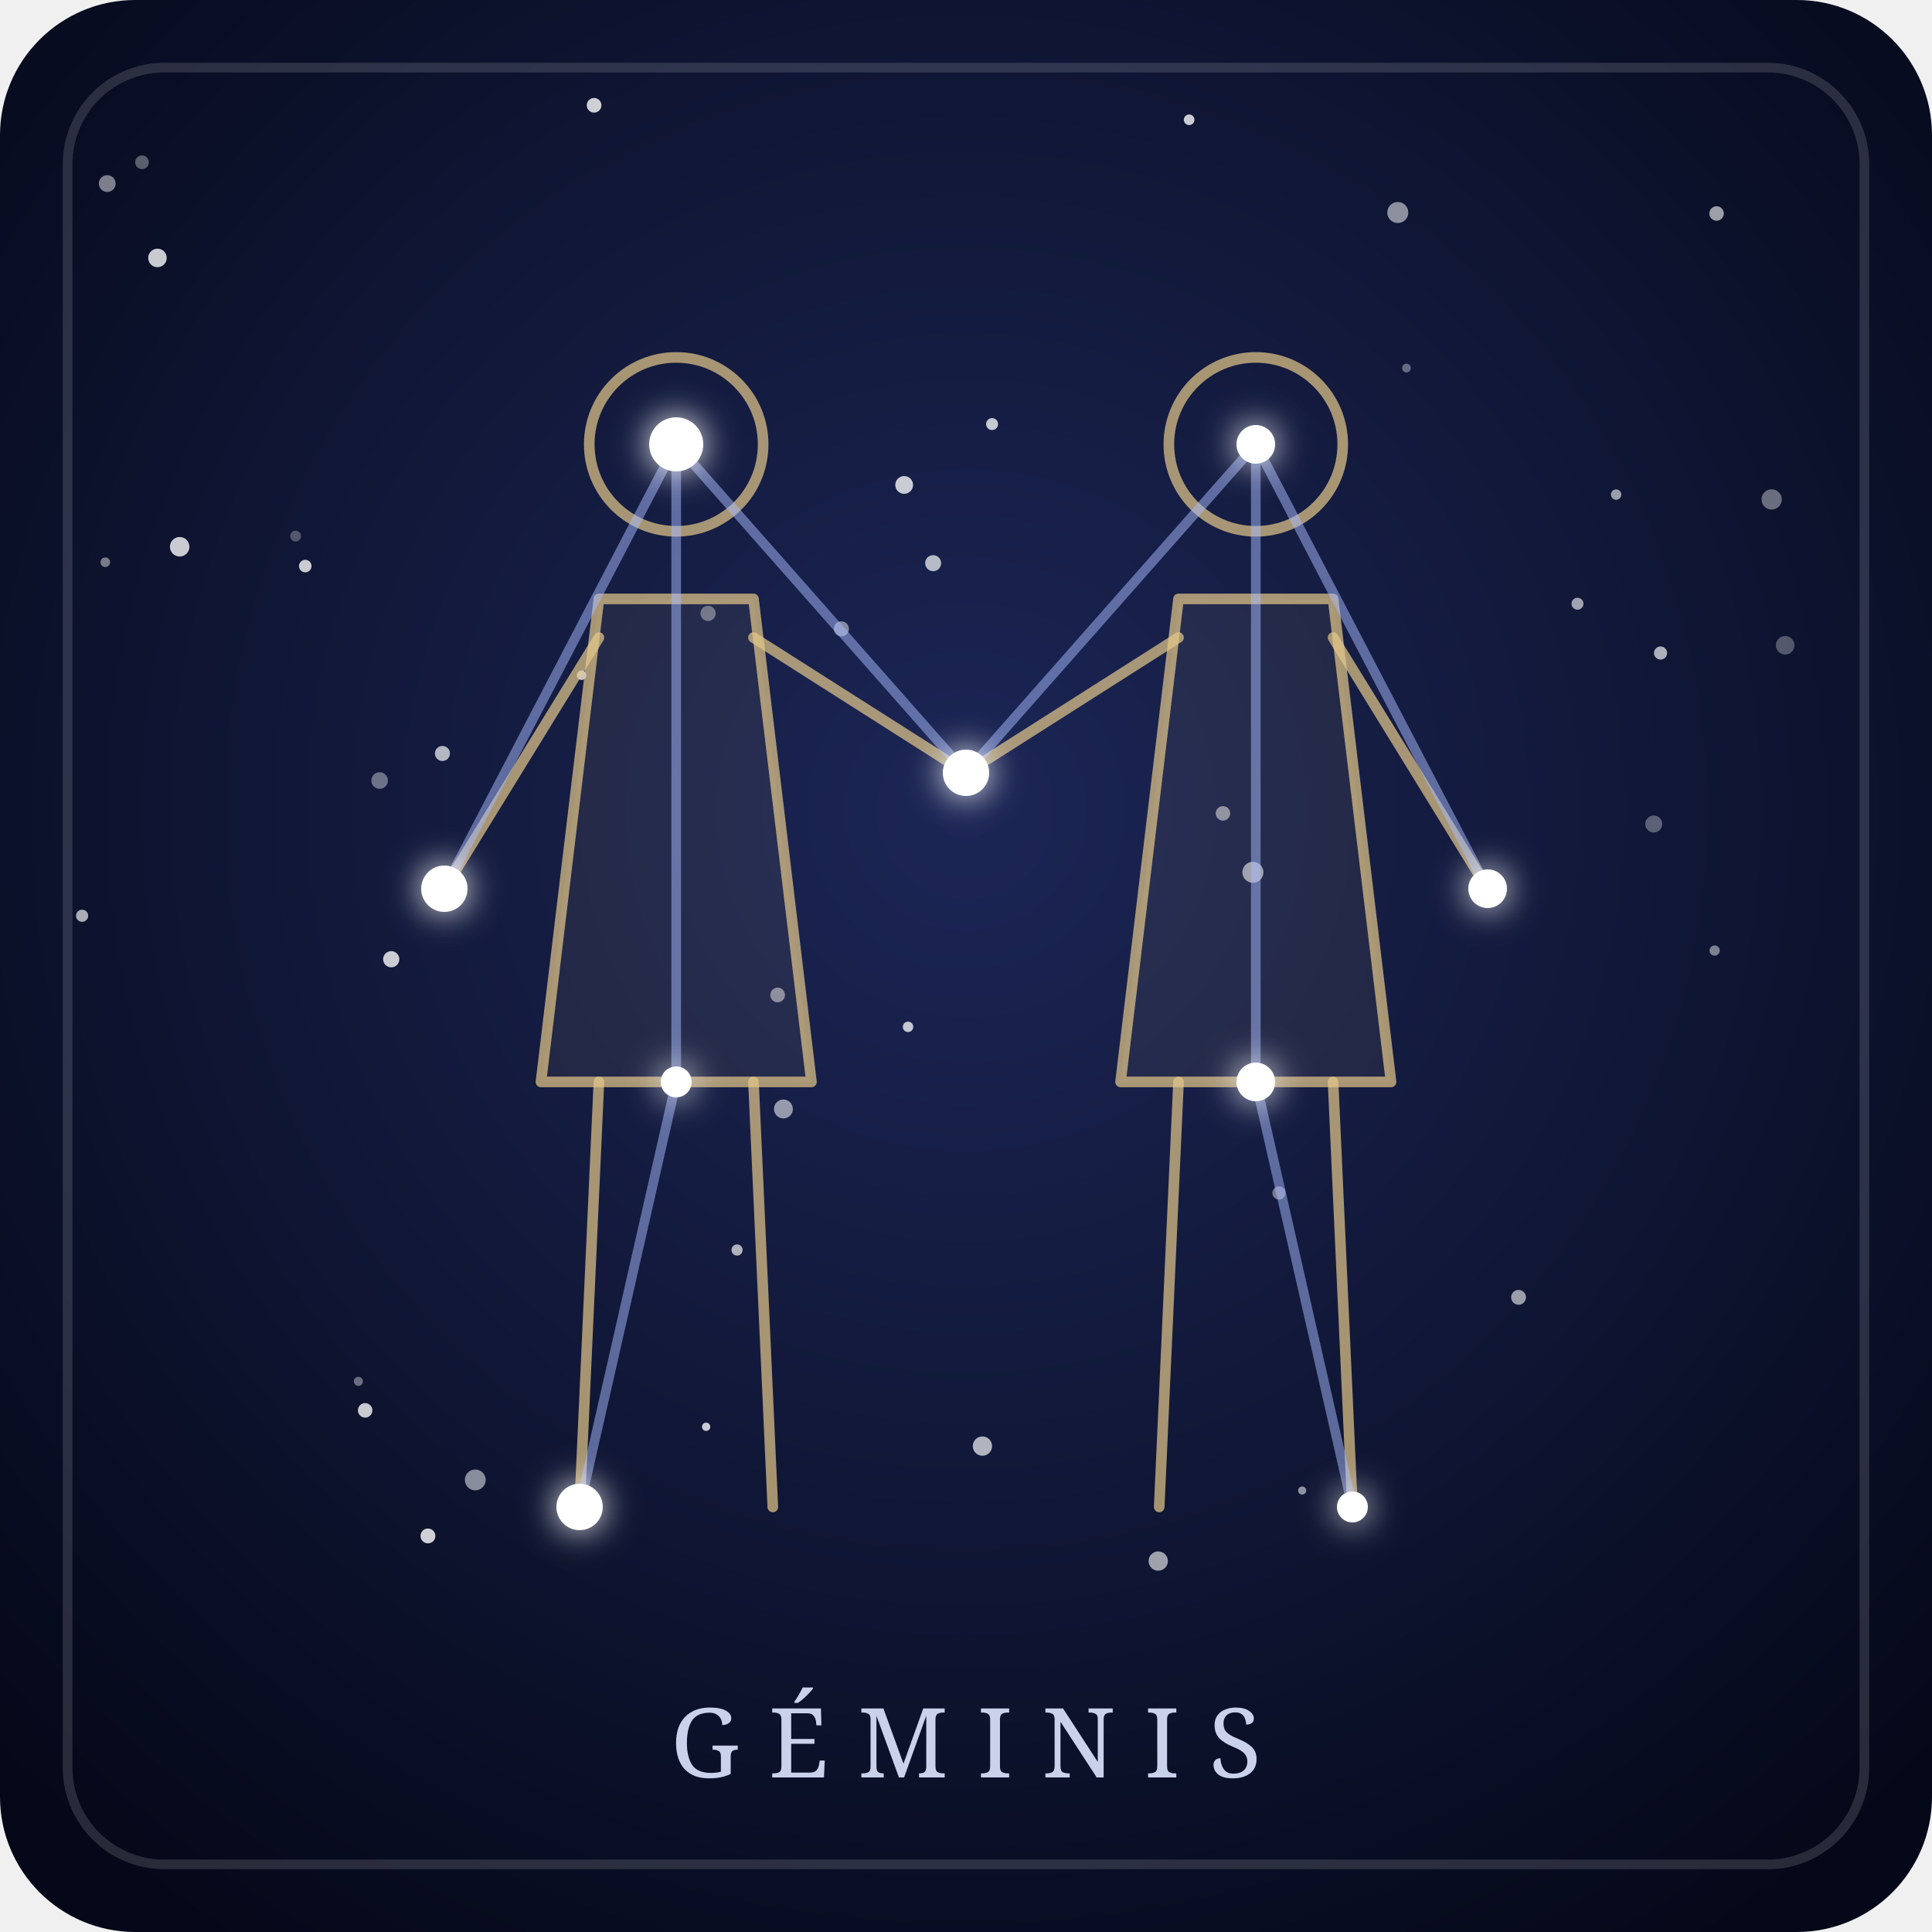
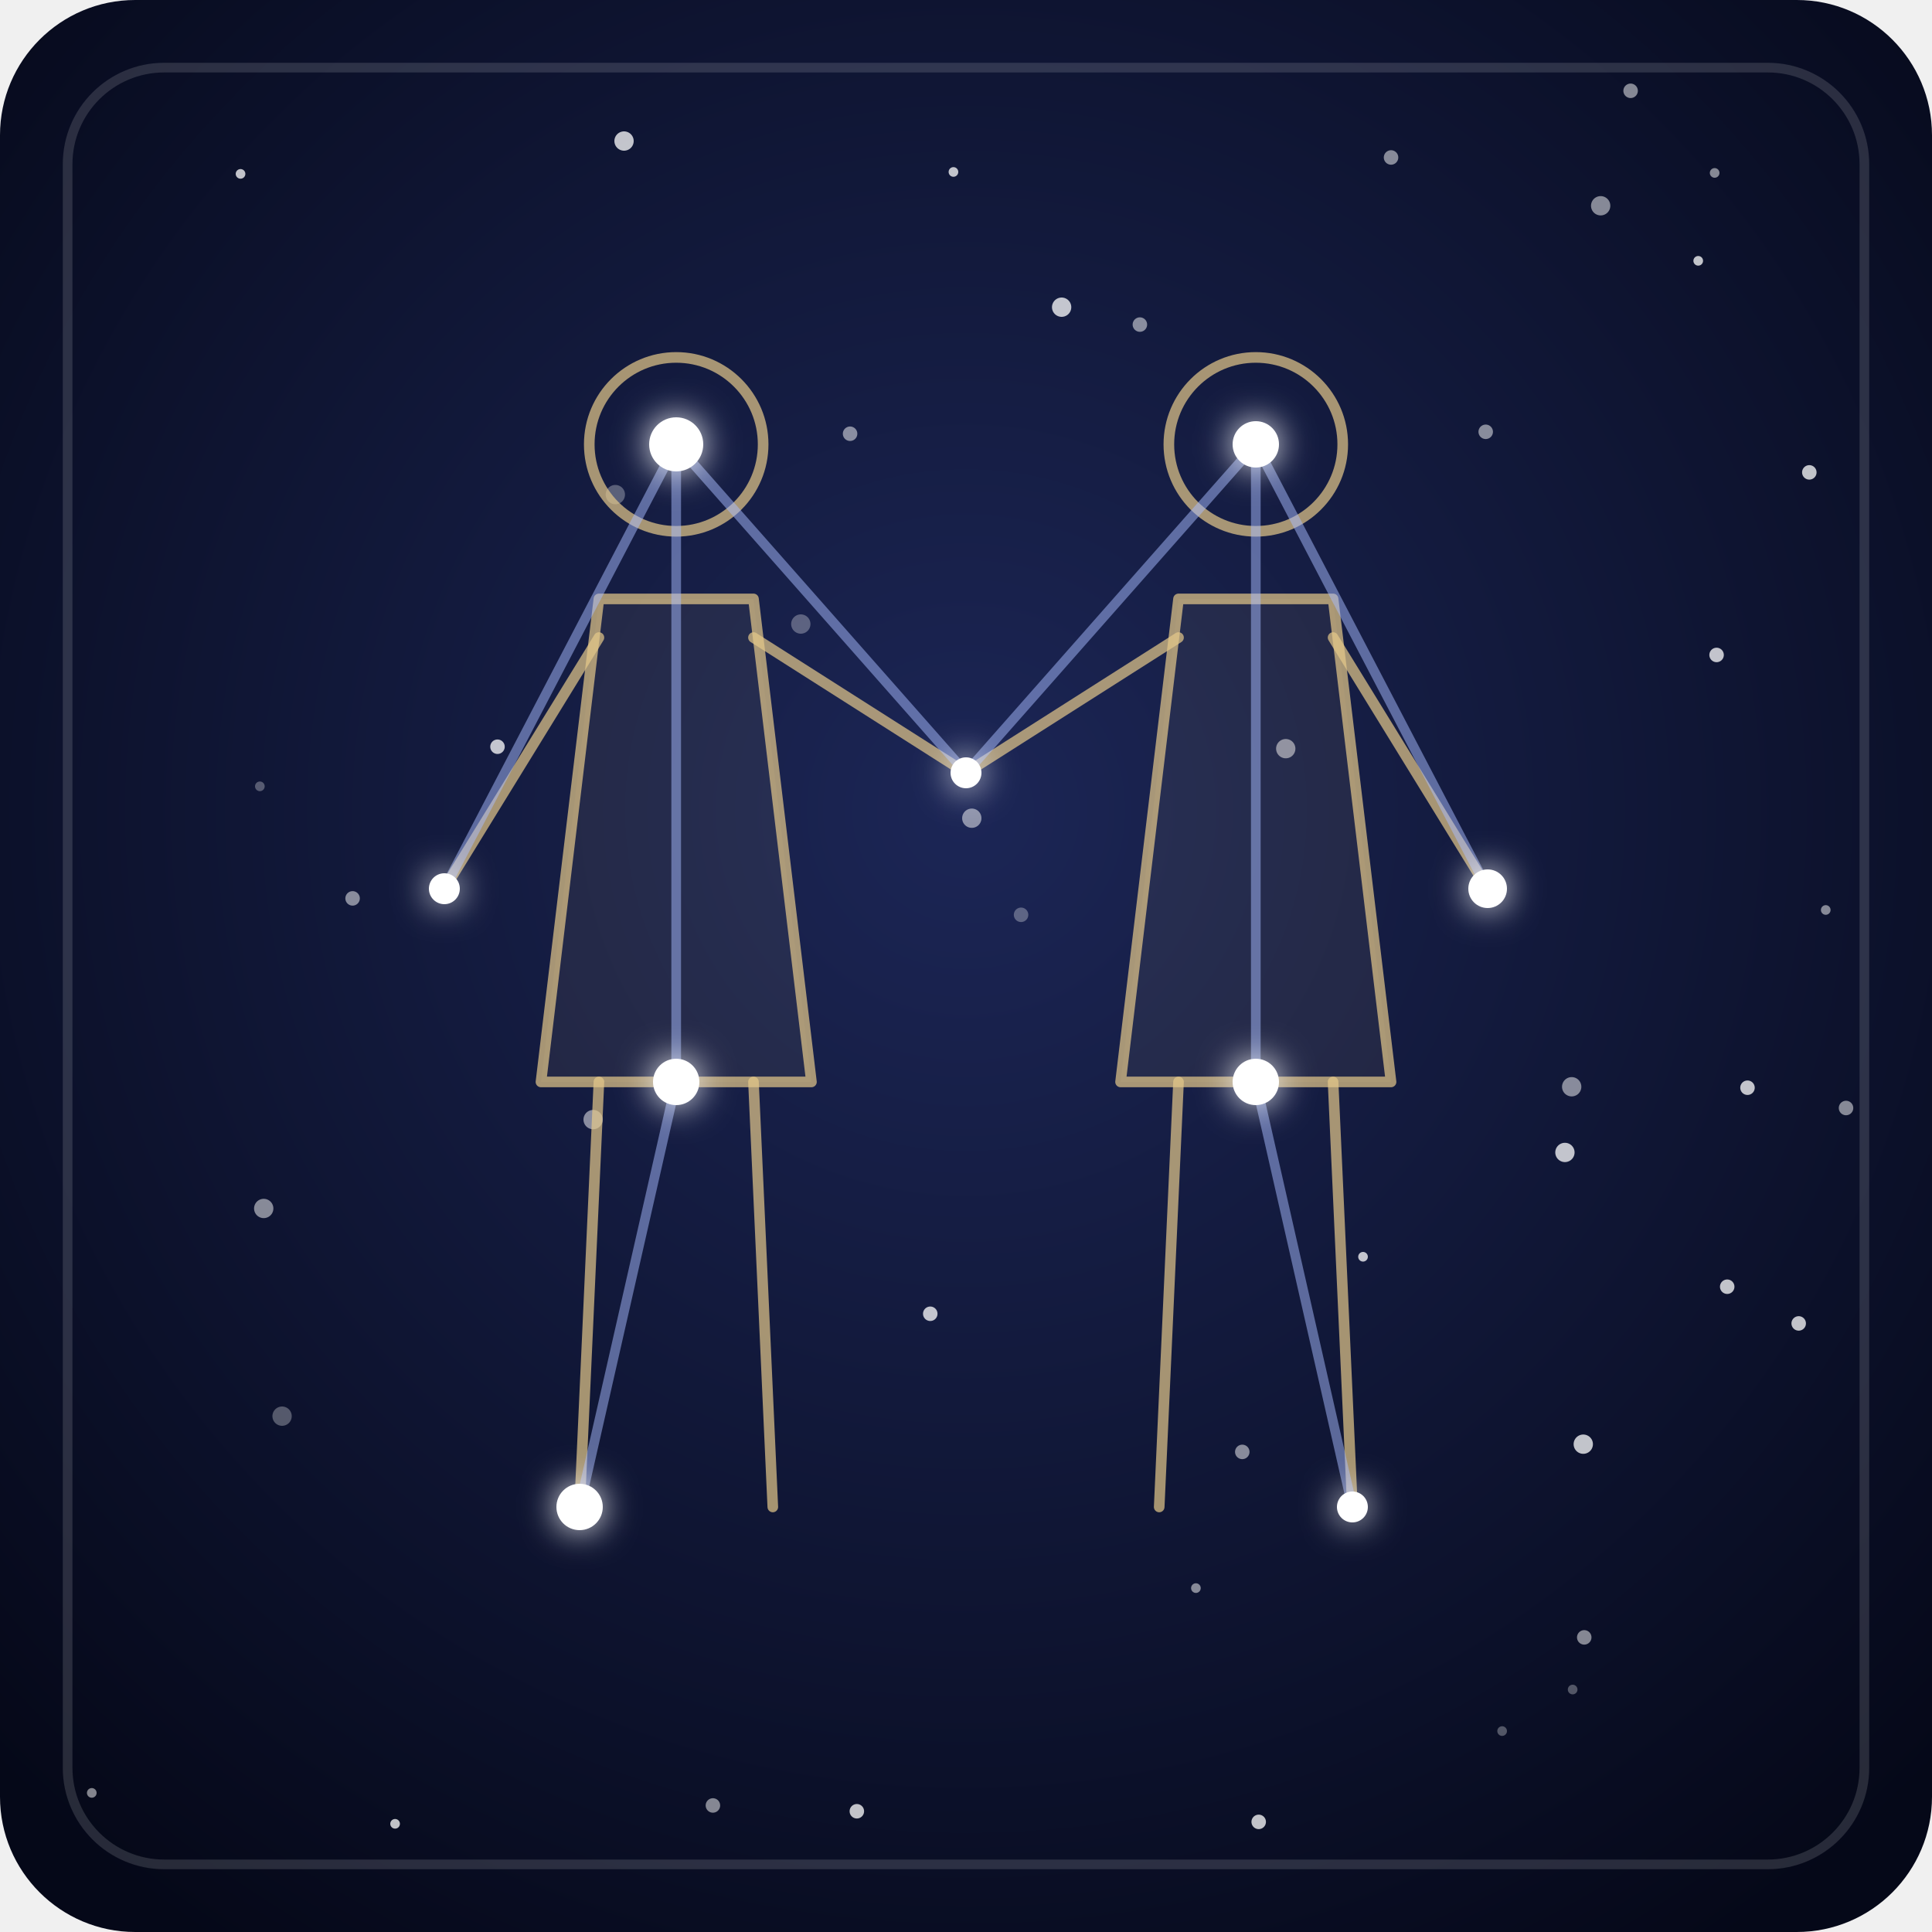
- <svg xmlns="http://www.w3.org/2000/svg" viewBox="0 0 200 200" role="img" aria-labelledby="t-geminis d-geminis">
+ <svg xmlns="http://www.w3.org/2000/svg" viewBox="0 0 200 200">
  <defs>
    <radialGradient id="fondo-geminis" cx="50%" cy="42%" r="70%">
      <stop offset="0" stop-color="#1c2656" />
      <stop offset="1" stop-color="#050818" />
    </radialGradient>
    <filter id="brillo-geminis" x="-300%" y="-300%" width="700%" height="700%">
      <feGaussianBlur stdDeviation="1.8" result="halo" />
      <feMerge>
        <feMergeNode in="halo" />
        <feMergeNode in="SourceGraphic" />
      </feMerge>
    </filter>
  </defs>
  <rect width="200" height="200" rx="14" fill="url(#fondo-geminis)" />
  <rect x="7" y="7" width="186" height="186" rx="10" fill="none" stroke="#ffffff" stroke-opacity="0.14" />
-   <g fill="#ffffff">
-     <circle cx="177.7" cy="22.1" r="0.75" fill-opacity="0.59" />
-     <circle cx="49.2" cy="153.2" r="1.08" fill-opacity="0.51" />
-     <circle cx="119.9" cy="161.6" r="1.00" fill-opacity="0.60" />
-     <circle cx="144.7" cy="22.0" r="1.09" fill-opacity="0.52" />
-     <circle cx="87.1" cy="65.1" r="0.78" fill-opacity="0.47" />
-     <circle cx="14.7" cy="16.8" r="0.71" fill-opacity="0.33" />
-     <circle cx="73.1" cy="147.7" r="0.43" fill-opacity="0.78" />
-     <circle cx="102.7" cy="43.9" r="0.62" fill-opacity="0.76" />
-     <circle cx="39.3" cy="80.8" r="0.86" fill-opacity="0.39" />
-     <circle cx="145.6" cy="38.1" r="0.45" fill-opacity="0.36" />
-     <circle cx="184.8" cy="66.8" r="0.96" fill-opacity="0.29" />
-     <circle cx="129.7" cy="90.3" r="1.09" fill-opacity="0.57" />
-     <circle cx="101.7" cy="149.7" r="1.00" fill-opacity="0.67" />
-     <circle cx="167.3" cy="51.2" r="0.54" fill-opacity="0.58" />
-     <circle cx="134.8" cy="154.3" r="0.42" fill-opacity="0.53" />
-     <circle cx="76.3" cy="129.4" r="0.58" fill-opacity="0.66" />
-     <circle cx="40.5" cy="99.3" r="0.84" fill-opacity="0.78" />
-     <circle cx="163.3" cy="62.5" r="0.62" fill-opacity="0.60" />
-     <circle cx="132.4" cy="123.5" r="0.68" fill-opacity="0.43" />
-     <circle cx="11.1" cy="19.0" r="0.87" fill-opacity="0.47" />
-     <circle cx="171.9" cy="67.6" r="0.68" fill-opacity="0.66" />
-     <circle cx="31.6" cy="58.6" r="0.65" fill-opacity="0.78" />
-     <circle cx="81.1" cy="114.8" r="0.98" fill-opacity="0.55" />
-     <circle cx="16.3" cy="26.7" r="0.96" fill-opacity="0.78" />
-     <circle cx="37.1" cy="143.0" r="0.47" fill-opacity="0.38" />
-     <circle cx="183.4" cy="51.7" r="1.05" fill-opacity="0.38" />
-     <circle cx="10.9" cy="58.2" r="0.50" fill-opacity="0.44" />
-     <circle cx="171.2" cy="85.3" r="0.88" fill-opacity="0.32" />
-     <circle cx="123.1" cy="12.4" r="0.55" fill-opacity="0.78" />
-     <circle cx="93.6" cy="50.2" r="0.92" fill-opacity="0.77" />
-     <circle cx="94.0" cy="106.3" r="0.54" fill-opacity="0.75" />
-     <circle cx="157.2" cy="134.3" r="0.77" fill-opacity="0.58" />
-     <circle cx="177.5" cy="98.4" r="0.53" fill-opacity="0.46" />
-     <circle cx="18.6" cy="56.6" r="1.01" fill-opacity="0.78" />
-     <circle cx="80.5" cy="103.0" r="0.76" fill-opacity="0.48" />
-     <circle cx="30.6" cy="55.5" r="0.56" fill-opacity="0.28" />
-     <circle cx="61.5" cy="10.9" r="0.76" fill-opacity="0.80" />
-     <circle cx="37.8" cy="146.0" r="0.75" fill-opacity="0.78" />
-     <circle cx="73.3" cy="63.5" r="0.79" fill-opacity="0.37" />
-     <circle cx="126.6" cy="84.2" r="0.75" fill-opacity="0.50" />
-     <circle cx="44.3" cy="159.0" r="0.77" fill-opacity="0.80" />
-     <circle cx="96.6" cy="58.3" r="0.83" fill-opacity="0.69" />
-     <circle cx="8.5" cy="94.8" r="0.63" fill-opacity="0.65" />
-     <circle cx="45.8" cy="78.0" r="0.78" fill-opacity="0.68" />
-     <circle cx="60.2" cy="69.9" r="0.49" fill-opacity="0.75" />
-   </g>
+   <path stroke="#ffffff" stroke-opacity="0.3" stroke-width="1.0" stroke-linecap="round" d="M26.9 81.4h0M155.5 179.2h0M162.8 174.9h0" />
+   <path stroke="#ffffff" stroke-opacity="0.3" stroke-width="1.5" stroke-linecap="round" d="M105.7 94.7h0" />
+   <path stroke="#ffffff" stroke-opacity="0.3" stroke-width="2.0" stroke-linecap="round" d="M82.9 64.6h0M63.7 51.2h0M29.2 146.6h0" />
+   <path stroke="#ffffff" stroke-opacity="0.5" stroke-width="1.0" stroke-linecap="round" d="M123.8 164.4h0M177.5 17.9h0M189.0 94.2h0M9.5 185.6h0" />
+   <path stroke="#ffffff" stroke-opacity="0.5" stroke-width="1.5" stroke-linecap="round" d="M144.0 16.3h0M36.5 93.0h0M168.8 9.4h0M73.8 186.9h0M88.0 44.9h0M118.0 33.6h0M164.0 169.5h0M128.6 150.3h0M153.8 44.7h0M191.1 114.7h0" />
+   <path stroke="#ffffff" stroke-opacity="0.5" stroke-width="2.0" stroke-linecap="round" d="M133.1 77.5h0M100.6 84.7h0M162.7 112.5h0M27.3 125.1h0M165.7 21.3h0M61.4 115.9h0" />
+   <path stroke="#ffffff" stroke-opacity="0.75" stroke-width="1.0" stroke-linecap="round" d="M141.1 130.1h0M24.9 18.0h0M98.7 17.8h0M40.9 188.8h0M175.8 27.0h0" />
+   <path stroke="#ffffff" stroke-opacity="0.75" stroke-width="1.5" stroke-linecap="round" d="M96.3 136.0h0M130.3 188.6h0M88.7 187.5h0M186.2 137.0h0M178.8 133.2h0M177.7 67.8h0M180.9 112.6h0M187.3 48.9h0M51.5 77.3h0" />
+   <path stroke="#ffffff" stroke-opacity="0.75" stroke-width="2.0" stroke-linecap="round" d="M162.0 119.3h0M109.9 31.8h0M163.9 149.5h0M64.6 14.6h0" />
  <g fill="none" stroke="#e6c98b" stroke-opacity="0.7" stroke-width="1.1" stroke-linecap="round" stroke-linejoin="round">
    <path d="M61 46 a9 9 0 1 0 18 0 a9 9 0 1 0 -18 0" />
    <path d="M121 46 a9 9 0 1 0 18 0 a9 9 0 1 0 -18 0" />
    <path d="M62 62 L78 62 L84 112 L56 112 Z" fill="#e6c98b" fill-opacity="0.07" />
    <path d="M122 62 L138 62 L144 112 L116 112 Z" fill="#e6c98b" fill-opacity="0.07" />
    <path d="M62 112 L60 156" />
    <path d="M78 112 L80 156" />
    <path d="M122 112 L120 156" />
    <path d="M138 112 L140 156" />
    <path d="M62 66 L46 92" />
    <path d="M78 66 L100 80" />
    <path d="M122 66 L100 80" />
    <path d="M138 66 L154 92" />
  </g>
  <g stroke="#a9bcff" stroke-width="1" stroke-opacity="0.5" stroke-linecap="round">
    <line x1="70" y1="46" x2="70" y2="112" />
    <line x1="70" y1="112" x2="60" y2="156" />
    <line x1="130" y1="46" x2="130" y2="112" />
    <line x1="130" y1="112" x2="140" y2="156" />
    <line x1="70" y1="46" x2="100" y2="80" />
    <line x1="100" y1="80" x2="130" y2="46" />
    <line x1="70" y1="46" x2="46" y2="92" />
    <line x1="130" y1="46" x2="154" y2="92" />
  </g>
  <g fill="#ffffff" filter="url(#brillo-geminis)">
    <circle cx="70" cy="46" r="2.8" />
-     <circle cx="130" cy="46" r="2.0" />
-     <circle cx="100" cy="80" r="2.4" />
-     <circle cx="70" cy="112" r="1.6" />
-     <circle cx="130" cy="112" r="2.0" />
+     <circle cx="130" cy="46" r="2.4" />
+     <circle cx="100" cy="80" r="1.6" />
+     <circle cx="70" cy="112" r="2.4" />
+     <circle cx="130" cy="112" r="2.4" />
    <circle cx="60" cy="156" r="2.4" />
    <circle cx="140" cy="156" r="1.6" />
-     <circle cx="46" cy="92" r="2.4" />
+     <circle cx="46" cy="92" r="1.6" />
    <circle cx="154" cy="92" r="2.0" />
  </g>
-   <text x="100" y="184" text-anchor="middle" font-family="Georgia, serif" font-size="10" letter-spacing="3" fill="#dfe6ff" fill-opacity="0.9">GÉMINIS</text>
</svg>
